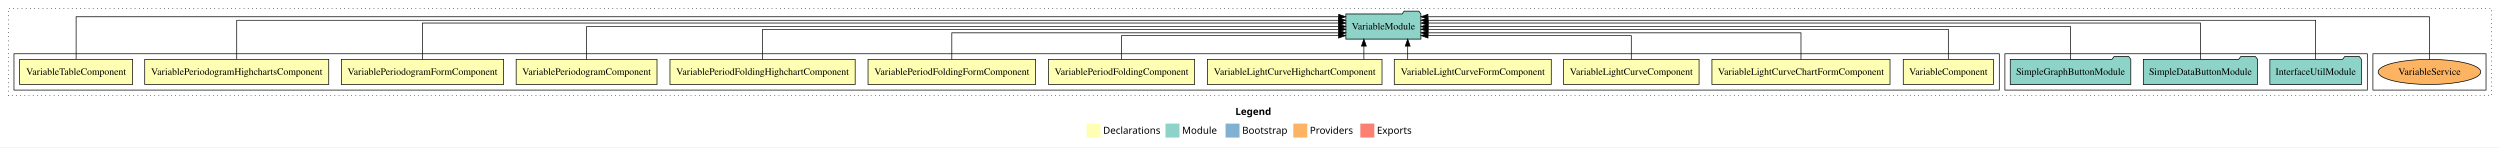
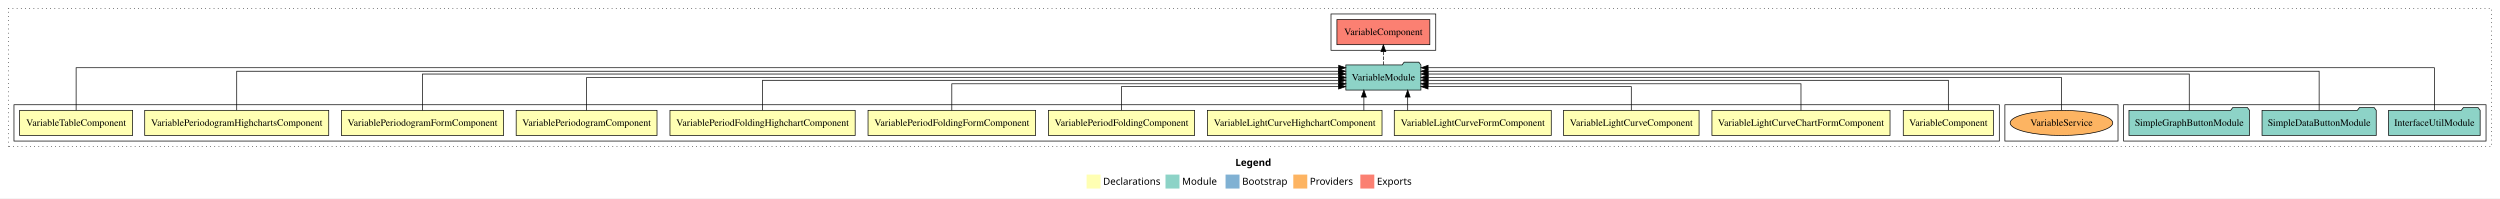
- <svg xmlns="http://www.w3.org/2000/svg" width="3580pt" height="211pt" viewBox="0.00 0.00 3580.00 211.00">
-   <g id="graph0" class="graph" transform="scale(1 1) rotate(0) translate(4 207)">
-     <polygon fill="white" stroke="transparent" points="-4,4 -4,-207 3576,-207 3576,4 -4,4" />
+ <svg xmlns="http://www.w3.org/2000/svg" width="3580pt" height="284pt" viewBox="0.00 0.00 3580.00 284.00">
+   <g id="graph0" class="graph" transform="scale(1 1) rotate(0) translate(4 280)">
+     <polygon fill="white" stroke="transparent" points="-4,4 -4,-280 3576,-280 3576,4 -4,4" />
    <text text-anchor="start" x="1765.01" y="-42.4" font-family="Times-12" font-weight="bold" font-size="14.00">Legend</text>
    <polygon fill="#ffffb3" stroke="transparent" points="1552,-10 1552,-30 1572,-30 1572,-10 1552,-10" />
    <text text-anchor="start" x="1575.63" y="-15.4" font-family="Times-12" font-size="14.00">  Declarations</text>
    <polygon fill="#8dd3c7" stroke="transparent" points="1665,-10 1665,-30 1685,-30 1685,-10 1665,-10" />
    <text text-anchor="start" x="1688.73" y="-15.4" font-family="Times-12" font-size="14.00">  Module</text>
    <polygon fill="#80b1d3" stroke="transparent" points="1751,-10 1751,-30 1771,-30 1771,-10 1751,-10" />
    <text text-anchor="start" x="1774.78" y="-15.4" font-family="Times-12" font-size="14.00">  Bootstrap</text>
    <polygon fill="#fdb462" stroke="transparent" points="1848,-10 1848,-30 1868,-30 1868,-10 1848,-10" />
    <text text-anchor="start" x="1871.67" y="-15.4" font-family="Times-12" font-size="14.00">  Providers</text>
    <polygon fill="#fb8072" stroke="transparent" points="1944,-10 1944,-30 1964,-30 1964,-10 1944,-10" />
    <text text-anchor="start" x="1967.73" y="-15.4" font-family="Times-12" font-size="14.00">  Exports</text>
    <g id="clust1" class="cluster">
-       <polygon fill="none" stroke="black" stroke-dasharray="1,5" points="8,-70 8,-195 3564,-195 3564,-70 8,-70" />
+       <polygon fill="none" stroke="black" stroke-dasharray="1,5" points="8,-70 8,-268 3564,-268 3564,-70 8,-70" />
+     </g>
+     <g id="clust15" class="cluster">
+       <polygon fill="none" stroke="black" points="3037,-78 3037,-130 3556,-130 3556,-78 3037,-78" />
    </g>
    <g id="clust18" class="cluster">
-       <polygon fill="none" stroke="black" points="3394,-78 3394,-130 3556,-130 3556,-78 3394,-78" />
-     </g>
-     <g id="clust15" class="cluster">
-       <polygon fill="none" stroke="black" points="2867,-78 2867,-130 3386,-130 3386,-78 2867,-78" />
+       <polygon fill="none" stroke="black" points="2867,-78 2867,-130 3029,-130 3029,-78 2867,-78" />
    </g>
    <g id="clust2" class="cluster">
      <polygon fill="none" stroke="black" points="16,-78 16,-130 2859,-130 2859,-78 16,-78" />
+     </g>
+     <g id="clust16" class="cluster">
+       <polygon fill="none" stroke="black" points="1902,-208 1902,-260 2052,-260 2052,-208 1902,-208" />
    </g>
    <g id="node1" class="node">
      <polygon fill="#ffffb3" stroke="black" points="2850.53,-122 2721.47,-122 2721.47,-86 2850.53,-86 2850.53,-122" />
      <text text-anchor="middle" x="2786" y="-99.8" font-family="Times,serif" font-size="14.00">VariableComponent</text>
    </g>
    <g id="node13" class="node">
      <polygon fill="#8dd3c7" stroke="black" points="2030.74,-187 2027.74,-191 2006.74,-191 2003.74,-187 1923.26,-187 1923.26,-151 2030.74,-151 2030.74,-187" />
      <text text-anchor="middle" x="1977" y="-164.8" font-family="Times,serif" font-size="14.00">VariableModule</text>
    </g>
    <g id="edge1" class="edge">
      <path fill="none" stroke="black" d="M2786,-122.3C2786,-140.27 2786,-165 2786,-165 2786,-165 2041.02,-165 2041.02,-165" />
      <polygon fill="black" stroke="black" points="2041.02,-161.5 2031.02,-165 2041.02,-168.5 2041.02,-161.5" />
    </g>
    <g id="node2" class="node">
      <polygon fill="#ffffb3" stroke="black" points="2702.51,-122 2447.49,-122 2447.49,-86 2702.51,-86 2702.51,-122" />
      <text text-anchor="middle" x="2575" y="-99.8" font-family="Times,serif" font-size="14.00">VariableLightCurveChartFormComponent</text>
    </g>
    <g id="edge2" class="edge">
      <path fill="none" stroke="black" d="M2575,-122.03C2575,-138.4 2575,-160 2575,-160 2575,-160 2040.86,-160 2040.86,-160" />
      <polygon fill="black" stroke="black" points="2040.86,-156.5 2030.86,-160 2040.86,-163.5 2040.86,-156.5" />
    </g>
    <g id="node3" class="node">
      <polygon fill="#ffffb3" stroke="black" points="2429.07,-122 2234.93,-122 2234.93,-86 2429.07,-86 2429.07,-122" />
      <text text-anchor="middle" x="2332" y="-99.8" font-family="Times,serif" font-size="14.00">VariableLightCurveComponent</text>
    </g>
    <g id="edge3" class="edge">
      <path fill="none" stroke="black" d="M2332,-122.19C2332,-137.18 2332,-156 2332,-156 2332,-156 2040.92,-156 2040.92,-156" />
      <polygon fill="black" stroke="black" points="2040.92,-152.5 2030.92,-156 2040.92,-159.5 2040.92,-152.5" />
    </g>
    <g id="node4" class="node">
      <polygon fill="#ffffb3" stroke="black" points="2217.4,-122 1992.6,-122 1992.6,-86 2217.4,-86 2217.4,-122" />
      <text text-anchor="middle" x="2105" y="-99.8" font-family="Times,serif" font-size="14.00">VariableLightCurveFormComponent</text>
    </g>
    <g id="edge4" class="edge">
      <path fill="none" stroke="black" d="M2011.83,-122.11C2011.83,-122.11 2011.83,-140.99 2011.83,-140.99" />
      <polygon fill="black" stroke="black" points="2008.33,-140.99 2011.83,-150.99 2015.33,-140.99 2008.33,-140.99" />
    </g>
    <g id="node5" class="node">
      <polygon fill="#ffffb3" stroke="black" points="1975.05,-122 1724.95,-122 1724.95,-86 1975.05,-86 1975.05,-122" />
      <text text-anchor="middle" x="1850" y="-99.8" font-family="Times,serif" font-size="14.00">VariableLightCurveHighchartComponent</text>
    </g>
    <g id="edge5" class="edge">
      <path fill="none" stroke="black" d="M1949.08,-122.11C1949.08,-122.11 1949.08,-140.99 1949.08,-140.99" />
      <polygon fill="black" stroke="black" points="1945.58,-140.99 1949.08,-150.99 1952.58,-140.99 1945.58,-140.99" />
    </g>
    <g id="node6" class="node">
      <polygon fill="#ffffb3" stroke="black" points="1706.64,-122 1497.36,-122 1497.36,-86 1706.64,-86 1706.64,-122" />
      <text text-anchor="middle" x="1602" y="-99.8" font-family="Times,serif" font-size="14.00">VariablePeriodFoldingComponent</text>
    </g>
    <g id="edge6" class="edge">
      <path fill="none" stroke="black" d="M1602,-122.19C1602,-137.18 1602,-156 1602,-156 1602,-156 1912.87,-156 1912.87,-156" />
      <polygon fill="black" stroke="black" points="1912.87,-159.5 1922.87,-156 1912.87,-152.5 1912.87,-159.5" />
    </g>
    <g id="node7" class="node">
      <polygon fill="#ffffb3" stroke="black" points="1478.97,-122 1239.03,-122 1239.03,-86 1478.97,-86 1478.97,-122" />
      <text text-anchor="middle" x="1359" y="-99.8" font-family="Times,serif" font-size="14.00">VariablePeriodFoldingFormComponent</text>
    </g>
    <g id="edge7" class="edge">
      <path fill="none" stroke="black" d="M1359,-122.03C1359,-138.4 1359,-160 1359,-160 1359,-160 1913.24,-160 1913.24,-160" />
      <polygon fill="black" stroke="black" points="1913.24,-163.5 1923.24,-160 1913.24,-156.5 1913.24,-163.5" />
    </g>
    <g id="node8" class="node">
      <polygon fill="#ffffb3" stroke="black" points="1220.61,-122 955.39,-122 955.39,-86 1220.61,-86 1220.61,-122" />
      <text text-anchor="middle" x="1088" y="-99.8" font-family="Times,serif" font-size="14.00">VariablePeriodFoldingHighchartComponent</text>
    </g>
    <g id="edge8" class="edge">
      <path fill="none" stroke="black" d="M1088,-122.3C1088,-140.27 1088,-165 1088,-165 1088,-165 1913.06,-165 1913.06,-165" />
      <polygon fill="black" stroke="black" points="1913.06,-168.5 1923.06,-165 1913.06,-161.5 1913.06,-168.5" />
    </g>
    <g id="node9" class="node">
      <polygon fill="#ffffb3" stroke="black" points="936.84,-122 735.16,-122 735.16,-86 936.84,-86 936.84,-122" />
      <text text-anchor="middle" x="836" y="-99.8" font-family="Times,serif" font-size="14.00">VariablePeriodogramComponent</text>
    </g>
    <g id="edge9" class="edge">
      <path fill="none" stroke="black" d="M836,-122.11C836,-141.34 836,-169 836,-169 836,-169 1913.12,-169 1913.12,-169" />
      <polygon fill="black" stroke="black" points="1913.12,-172.5 1923.12,-169 1913.12,-165.5 1913.12,-172.5" />
    </g>
    <g id="node10" class="node">
      <polygon fill="#ffffb3" stroke="black" points="717.17,-122 484.83,-122 484.83,-86 717.17,-86 717.17,-122" />
      <text text-anchor="middle" x="601" y="-99.8" font-family="Times,serif" font-size="14.00">VariablePeriodogramFormComponent</text>
    </g>
    <g id="edge10" class="edge">
      <path fill="none" stroke="black" d="M601,-122.03C601,-142.77 601,-174 601,-174 601,-174 1913.06,-174 1913.06,-174" />
      <polygon fill="black" stroke="black" points="1913.06,-177.5 1923.06,-174 1913.06,-170.5 1913.06,-177.5" />
    </g>
    <g id="node11" class="node">
      <polygon fill="#ffffb3" stroke="black" points="466.76,-122 203.24,-122 203.24,-86 466.76,-86 466.76,-122" />
      <text text-anchor="middle" x="335" y="-99.8" font-family="Times,serif" font-size="14.00">VariablePeriodogramHighchartsComponent</text>
    </g>
    <g id="edge11" class="edge">
      <path fill="none" stroke="black" d="M335,-122.29C335,-144.21 335,-178 335,-178 335,-178 1912.84,-178 1912.84,-178" />
      <polygon fill="black" stroke="black" points="1912.84,-181.5 1922.84,-178 1912.84,-174.5 1912.84,-181.5" />
    </g>
    <g id="node12" class="node">
      <polygon fill="#ffffb3" stroke="black" points="185.9,-122 24.1,-122 24.1,-86 185.9,-86 185.9,-122" />
      <text text-anchor="middle" x="105" y="-99.8" font-family="Times,serif" font-size="14.00">VariableTableComponent</text>
    </g>
    <g id="edge12" class="edge">
      <path fill="none" stroke="black" d="M105,-122.32C105,-145.66 105,-183 105,-183 105,-183 1912.99,-183 1912.99,-183" />
      <polygon fill="black" stroke="black" points="1912.99,-186.5 1922.99,-183 1912.99,-179.5 1912.99,-186.5" />
    </g>
+     <g id="node17" class="node">
+       <polygon fill="#fb8072" stroke="black" points="2043.52,-252 1910.48,-252 1910.48,-216 2043.52,-216 2043.52,-252" />
+       <text text-anchor="middle" x="1977" y="-229.8" font-family="Times,serif" font-size="14.00">VariableComponent </text>
+     </g>
+     <g id="edge16" class="edge">
+       <path fill="none" stroke="black" stroke-dasharray="5,2" d="M1977,-187.11C1977,-187.11 1977,-205.99 1977,-205.99" />
+       <polygon fill="black" stroke="black" points="1973.5,-205.99 1977,-215.99 1980.5,-205.99 1973.5,-205.99" />
+     </g>
    <g id="node14" class="node">
-       <polygon fill="#8dd3c7" stroke="black" points="3377.56,-122 3374.56,-126 3353.56,-126 3350.56,-122 3246.44,-122 3246.44,-86 3377.56,-86 3377.56,-122" />
-       <text text-anchor="middle" x="3312" y="-99.8" font-family="Times,serif" font-size="14.00">InterfaceUtilModule</text>
+       <polygon fill="#8dd3c7" stroke="black" points="3547.56,-122 3544.56,-126 3523.56,-126 3520.56,-122 3416.44,-122 3416.44,-86 3547.56,-86 3547.56,-122" />
+       <text text-anchor="middle" x="3482" y="-99.8" font-family="Times,serif" font-size="14.00">InterfaceUtilModule</text>
    </g>
    <g id="edge13" class="edge">
-       <path fill="none" stroke="black" d="M3312,-122.29C3312,-144.21 3312,-178 3312,-178 3312,-178 2040.99,-178 2040.99,-178" />
-       <polygon fill="black" stroke="black" points="2040.99,-174.5 2030.99,-178 2040.99,-181.5 2040.99,-174.5" />
+       <path fill="none" stroke="black" d="M3482,-122.32C3482,-145.66 3482,-183 3482,-183 3482,-183 2041.01,-183 2041.01,-183" />
+       <polygon fill="black" stroke="black" points="2041.01,-179.5 2031.01,-183 2041.01,-186.5 2041.01,-179.5" />
    </g>
    <g id="node15" class="node">
-       <polygon fill="#8dd3c7" stroke="black" points="3228.76,-122 3225.76,-126 3204.76,-126 3201.76,-122 3065.24,-122 3065.24,-86 3228.76,-86 3228.76,-122" />
-       <text text-anchor="middle" x="3147" y="-99.8" font-family="Times,serif" font-size="14.00">SimpleDataButtonModule</text>
+       <polygon fill="#8dd3c7" stroke="black" points="3398.76,-122 3395.76,-126 3374.76,-126 3371.76,-122 3235.24,-122 3235.24,-86 3398.76,-86 3398.76,-122" />
+       <text text-anchor="middle" x="3317" y="-99.8" font-family="Times,serif" font-size="14.00">SimpleDataButtonModule</text>
    </g>
    <g id="edge14" class="edge">
-       <path fill="none" stroke="black" d="M3147,-122.03C3147,-142.77 3147,-174 3147,-174 3147,-174 2041.09,-174 2041.09,-174" />
-       <polygon fill="black" stroke="black" points="2041.09,-170.5 2031.09,-174 2041.08,-177.5 2041.09,-170.5" />
+       <path fill="none" stroke="black" d="M3317,-122.29C3317,-144.21 3317,-178 3317,-178 3317,-178 2040.77,-178 2040.77,-178" />
+       <polygon fill="black" stroke="black" points="2040.77,-174.5 2030.77,-178 2040.77,-181.5 2040.77,-174.5" />
    </g>
    <g id="node16" class="node">
-       <polygon fill="#8dd3c7" stroke="black" points="3047.32,-122 3044.32,-126 3023.32,-126 3020.32,-122 2874.68,-122 2874.68,-86 3047.32,-86 3047.32,-122" />
-       <text text-anchor="middle" x="2961" y="-99.8" font-family="Times,serif" font-size="14.00">SimpleGraphButtonModule</text>
+       <polygon fill="#8dd3c7" stroke="black" points="3217.32,-122 3214.32,-126 3193.32,-126 3190.32,-122 3044.68,-122 3044.68,-86 3217.32,-86 3217.32,-122" />
+       <text text-anchor="middle" x="3131" y="-99.8" font-family="Times,serif" font-size="14.00">SimpleGraphButtonModule</text>
    </g>
    <g id="edge15" class="edge">
-       <path fill="none" stroke="black" d="M2961,-122.11C2961,-141.34 2961,-169 2961,-169 2961,-169 2040.95,-169 2040.95,-169" />
-       <polygon fill="black" stroke="black" points="2040.95,-165.5 2030.95,-169 2040.95,-172.5 2040.95,-165.5" />
+       <path fill="none" stroke="black" d="M3131,-122.03C3131,-142.77 3131,-174 3131,-174 3131,-174 2041.11,-174 2041.11,-174" />
+       <polygon fill="black" stroke="black" points="2041.11,-170.5 2031.11,-174 2041.11,-177.5 2041.11,-170.5" />
    </g>
-     <g id="node17" class="node">
-       <ellipse fill="#fdb462" stroke="black" cx="3475" cy="-104" rx="73.47" ry="18" />
-       <text text-anchor="middle" x="3475" y="-99.8" font-family="Times,serif" font-size="14.00">VariableService</text>
+     <g id="node18" class="node">
+       <ellipse fill="#fdb462" stroke="black" cx="2948" cy="-104" rx="73.47" ry="18" />
+       <text text-anchor="middle" x="2948" y="-99.8" font-family="Times,serif" font-size="14.00">VariableService</text>
    </g>
-     <g id="edge16" class="edge">
-       <path fill="none" stroke="black" d="M3475,-122.32C3475,-145.66 3475,-183 3475,-183 3475,-183 2040.76,-183 2040.76,-183" />
-       <polygon fill="black" stroke="black" points="2040.76,-179.5 2030.76,-183 2040.76,-186.5 2040.76,-179.5" />
+     <g id="edge17" class="edge">
+       <path fill="none" stroke="black" d="M2948,-122.11C2948,-141.34 2948,-169 2948,-169 2948,-169 2040.94,-169 2040.94,-169" />
+       <polygon fill="black" stroke="black" points="2040.94,-165.5 2030.94,-169 2040.94,-172.5 2040.94,-165.5" />
    </g>
  </g>
</svg>
